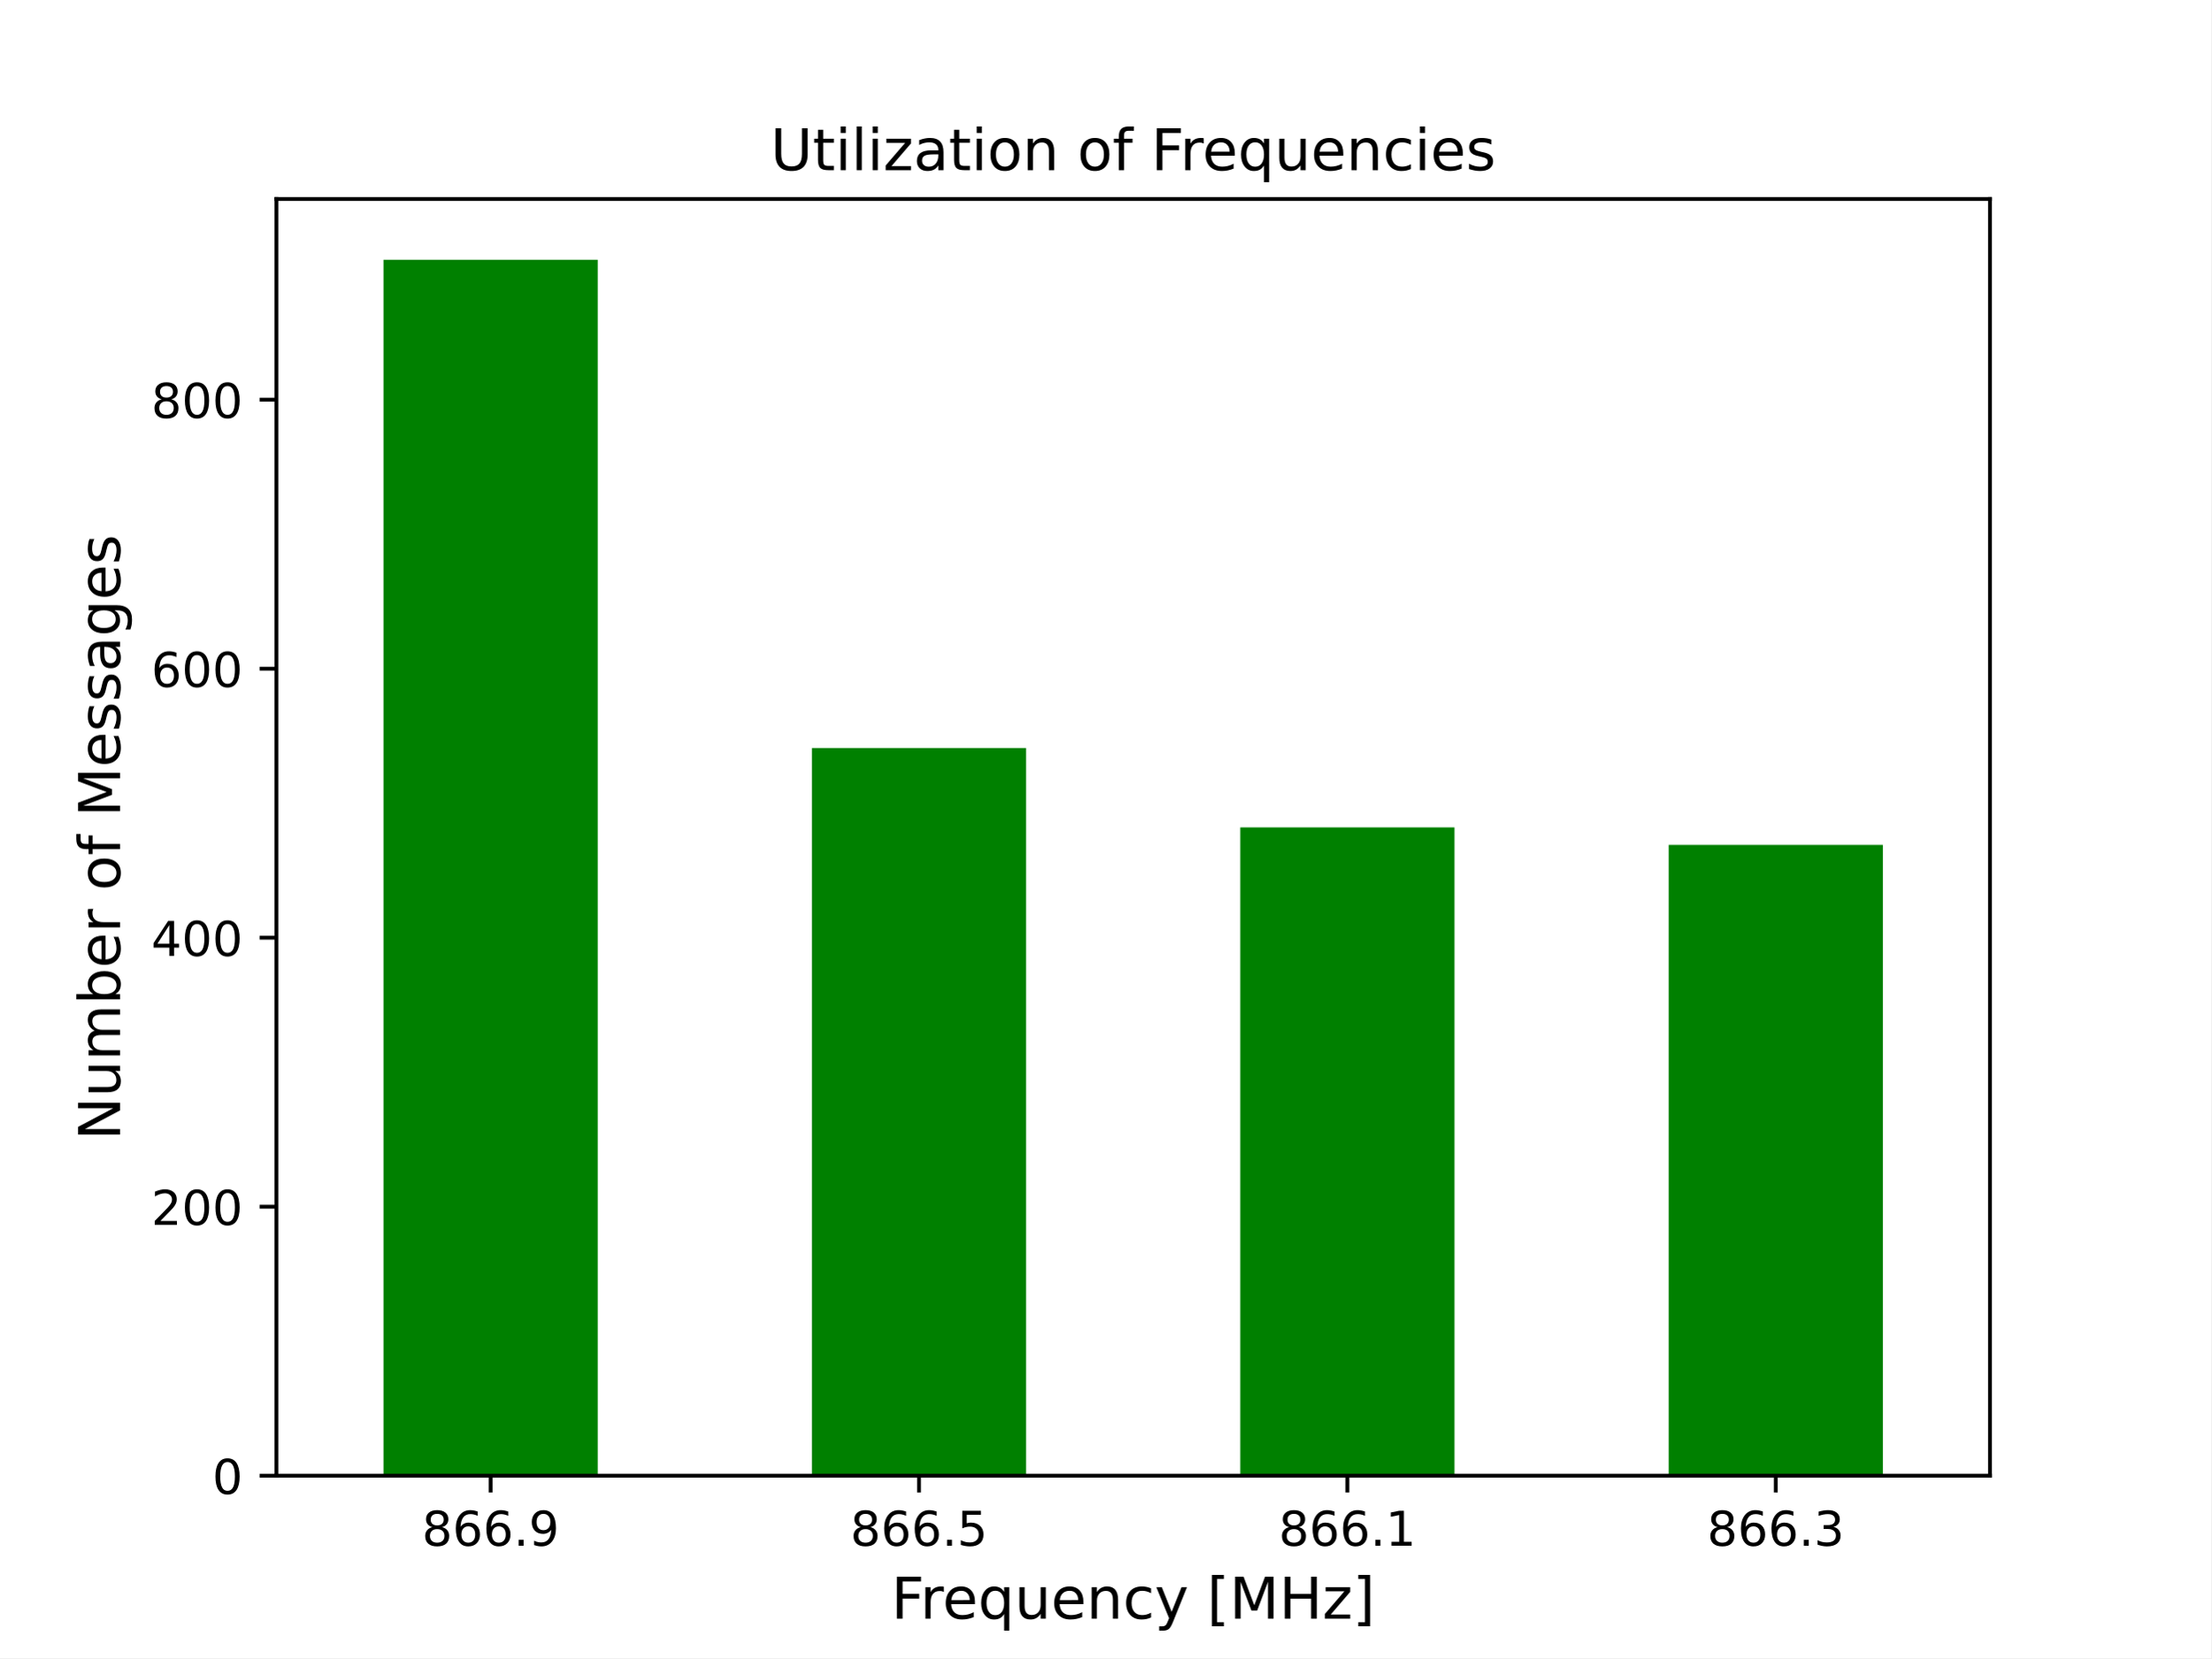
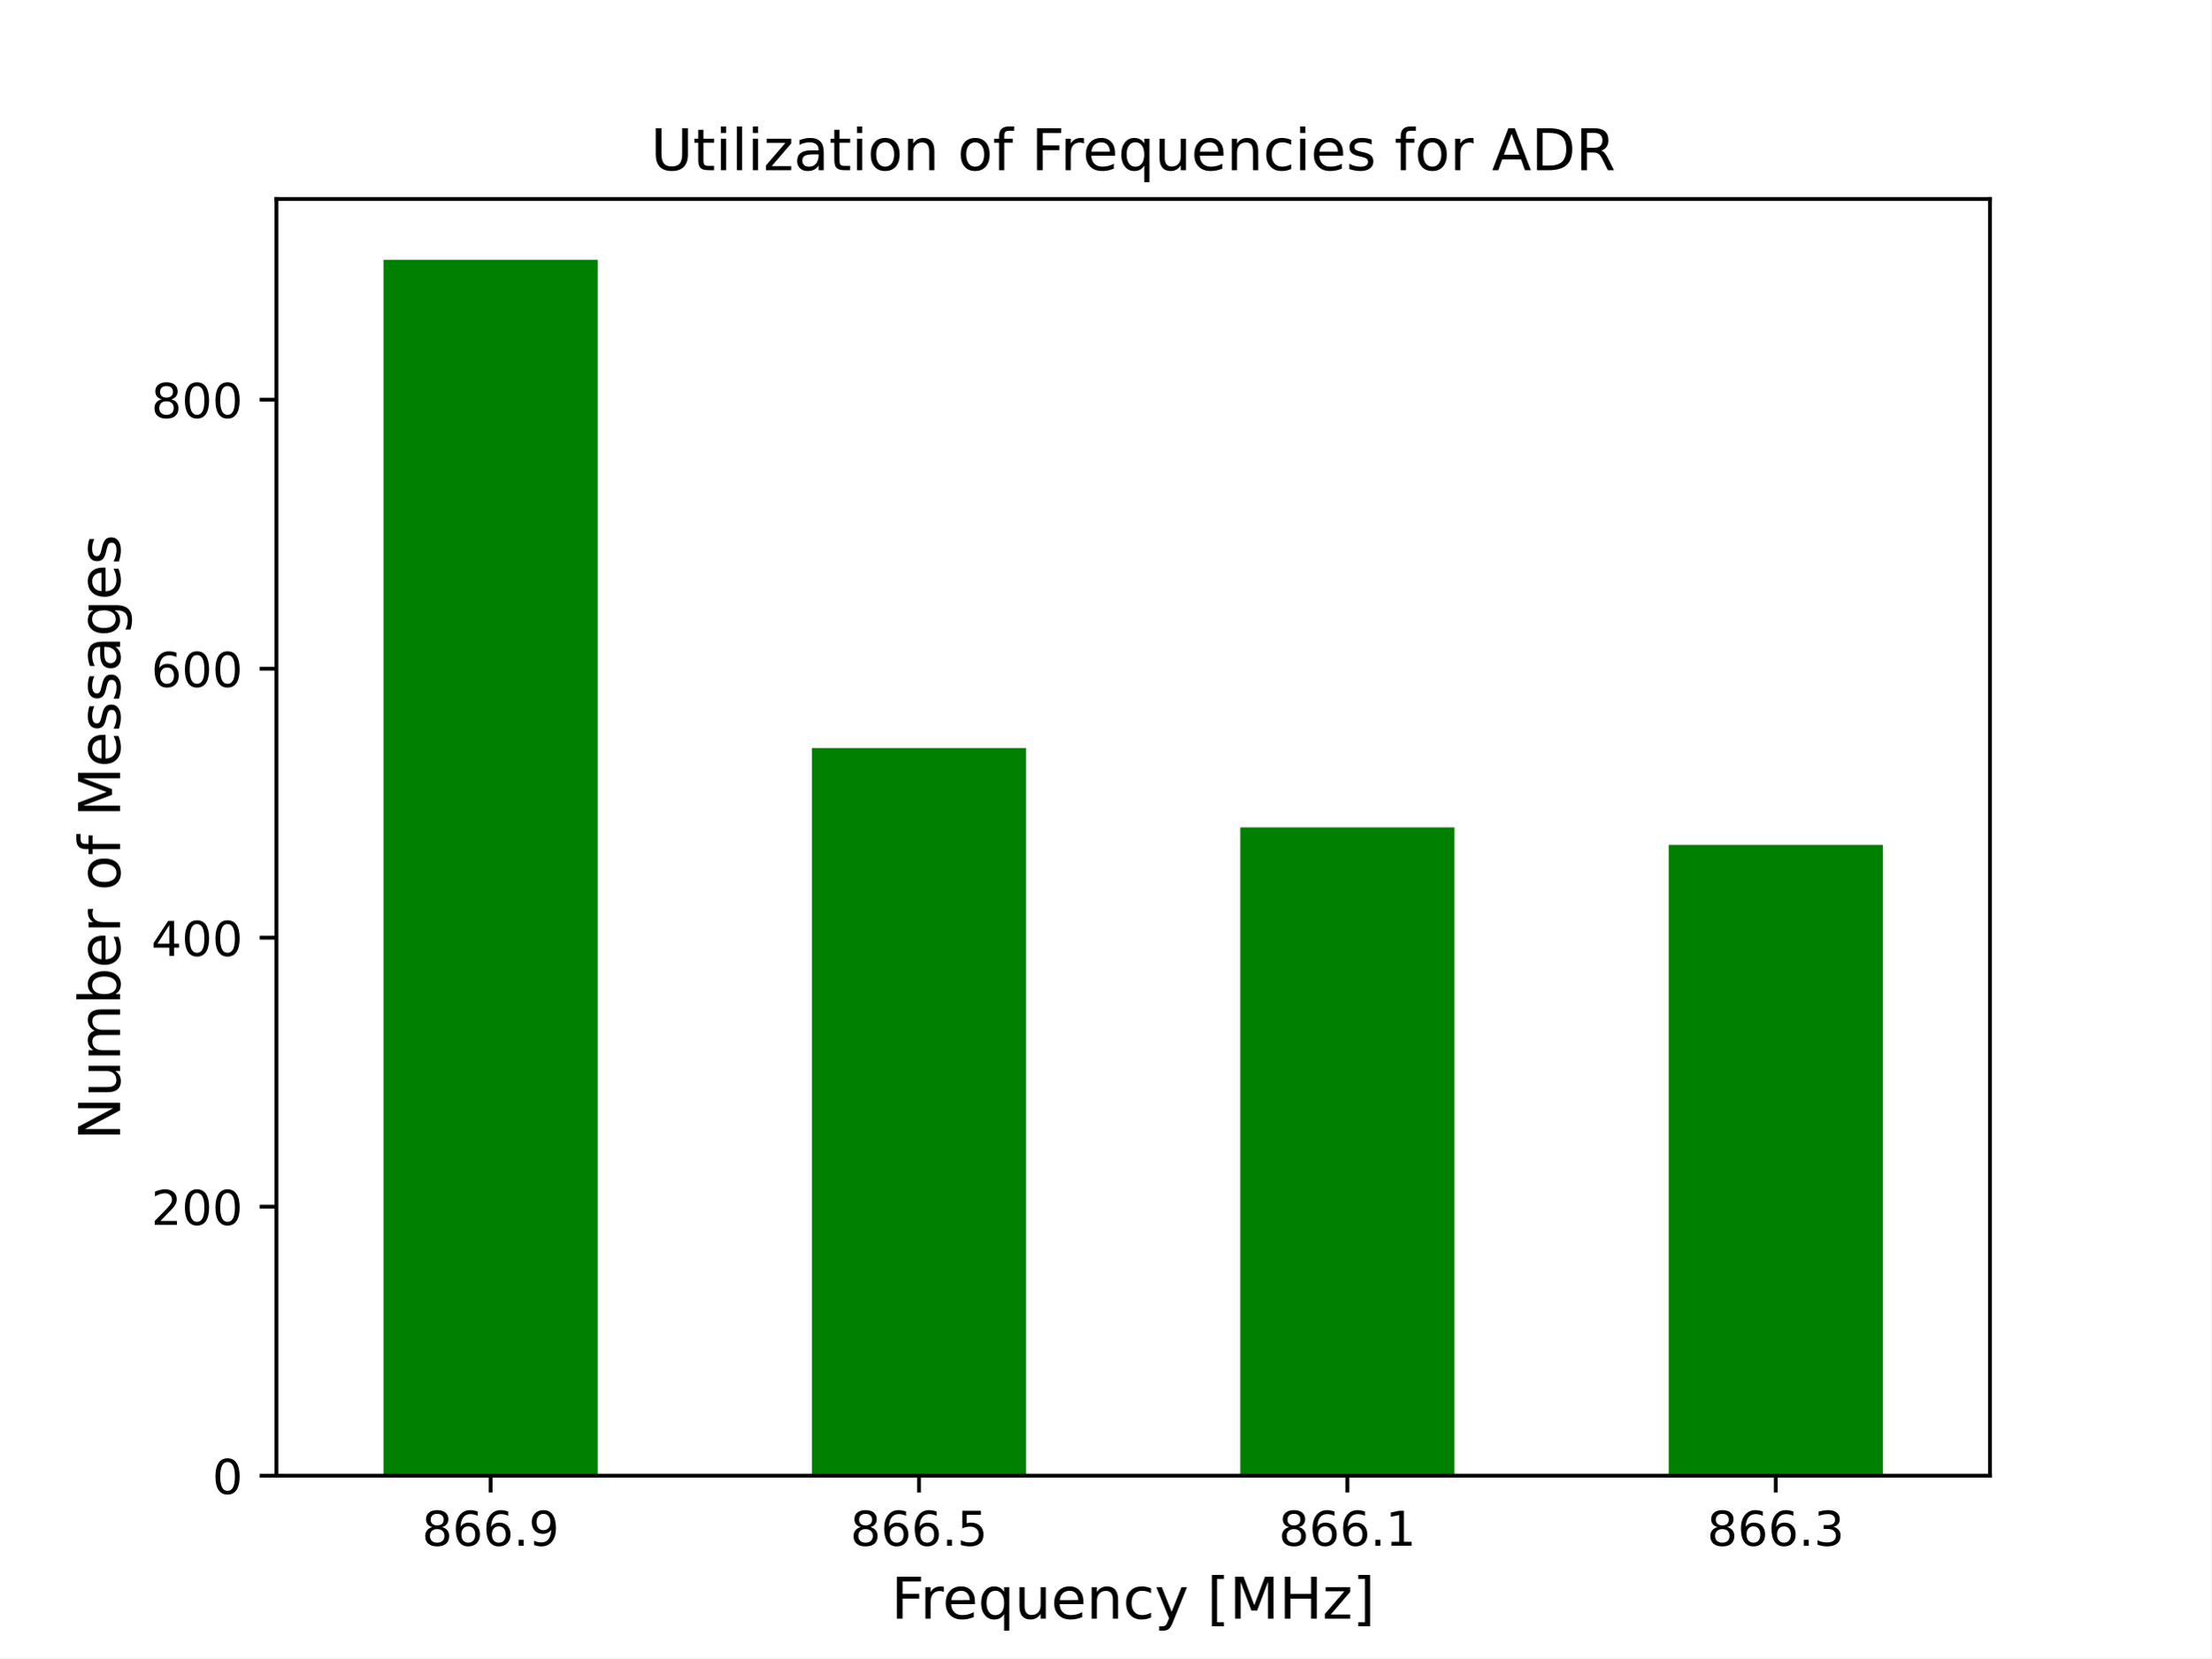
<svg xmlns="http://www.w3.org/2000/svg" xmlns:xlink="http://www.w3.org/1999/xlink" width="460.8pt" height="345.6pt" viewBox="0 0 460.8 345.6" version="1.1">
  <defs>
    <style type="text/css">*{stroke-linejoin: round; stroke-linecap: butt}</style>
  </defs>
  <g id="figure_1">
    <g id="patch_1">
      <path d="M 0 345.6  L 460.8 345.6  L 460.8 0  L 0 0  z " style="fill: #ffffff" />
    </g>
    <g id="axes_1">
      <g id="patch_2">
        <path d="M 57.6 307.584  L 414.72 307.584  L 414.72 41.472  L 57.6 41.472  z " style="fill: #ffffff" />
      </g>
      <g id="patch_3">
-         <path d="M 79.92 307.584  L 124.56 307.584  L 124.56 54.144  L 79.92 54.144  z " clip-path="url(#p9ce6ff8a1d)" style="fill: #008000" />
+         <path d="M 79.92 307.584  L 124.56 307.584  L 124.56 54.144  L 79.92 54.144  z " clip-path="url(#p09df0a42c5)" style="fill: #008000" />
      </g>
      <g id="patch_4">
-         <path d="M 169.2 307.584  L 213.84 307.584  L 213.84 155.912  L 169.2 155.912  z " clip-path="url(#p9ce6ff8a1d)" style="fill: #008000" />
+         <path d="M 169.2 307.584  L 213.84 307.584  L 213.84 155.912  L 169.2 155.912  z " clip-path="url(#p09df0a42c5)" style="fill: #008000" />
      </g>
      <g id="patch_5">
-         <path d="M 258.48 307.584  L 303.12 307.584  L 303.12 172.453  L 258.48 172.453  z " clip-path="url(#p9ce6ff8a1d)" style="fill: #008000" />
+         <path d="M 258.48 307.584  L 303.12 307.584  L 303.12 172.453  L 258.48 172.453  z " clip-path="url(#p09df0a42c5)" style="fill: #008000" />
      </g>
      <g id="patch_6">
-         <path d="M 347.76 307.584  L 392.4 307.584  L 392.4 176.098  L 347.76 176.098  z " clip-path="url(#p9ce6ff8a1d)" style="fill: #008000" />
+         <path d="M 347.76 307.584  L 392.4 307.584  L 392.4 176.098  L 347.76 176.098  z " clip-path="url(#p09df0a42c5)" style="fill: #008000" />
      </g>
      <g id="matplotlib.axis_1">
        <g id="xtick_1">
          <g id="line2d_1">
            <defs>
-               <path id="me9b3a24764" d="M 0 0  L 0 3.5  " style="stroke: #000000; stroke-width: 0.8" />
+               <path id="m481535f0d9" d="M 0 0  L 0 3.5  " style="stroke: #000000; stroke-width: 0.8" />
            </defs>
            <g>
-               <use xlink:href="#me9b3a24764" x="102.24" y="307.584" style="stroke: #000000; stroke-width: 0.8" />
+               <use xlink:href="#m481535f0d9" x="102.24" y="307.584" style="stroke: #000000; stroke-width: 0.8" />
            </g>
          </g>
          <g id="text_1">
            <g transform="translate(87.92594 322.1824) scale(0.1 -0.1)">
              <defs>
                <path id="DejaVuSans-38" d="M 2034 2216  Q 1584 2216 1326 1975  Q 1069 1734 1069 1313  Q 1069 891 1326 650  Q 1584 409 2034 409  Q 2484 409 2743 651  Q 3003 894 3003 1313  Q 3003 1734 2745 1975  Q 2488 2216 2034 2216  z M 1403 2484  Q 997 2584 770 2862  Q 544 3141 544 3541  Q 544 4100 942 4425  Q 1341 4750 2034 4750  Q 2731 4750 3128 4425  Q 3525 4100 3525 3541  Q 3525 3141 3298 2862  Q 3072 2584 2669 2484  Q 3125 2378 3379 2068  Q 3634 1759 3634 1313  Q 3634 634 3220 271  Q 2806 -91 2034 -91  Q 1263 -91 848 271  Q 434 634 434 1313  Q 434 1759 690 2068  Q 947 2378 1403 2484  z M 1172 3481  Q 1172 3119 1398 2916  Q 1625 2713 2034 2713  Q 2441 2713 2670 2916  Q 2900 3119 2900 3481  Q 2900 3844 2670 4047  Q 2441 4250 2034 4250  Q 1625 4250 1398 4047  Q 1172 3844 1172 3481  z " transform="scale(0.015625)" />
                <path id="DejaVuSans-36" d="M 2113 2584  Q 1688 2584 1439 2293  Q 1191 2003 1191 1497  Q 1191 994 1439 701  Q 1688 409 2113 409  Q 2538 409 2786 701  Q 3034 994 3034 1497  Q 3034 2003 2786 2293  Q 2538 2584 2113 2584  z M 3366 4563  L 3366 3988  Q 3128 4100 2886 4159  Q 2644 4219 2406 4219  Q 1781 4219 1451 3797  Q 1122 3375 1075 2522  Q 1259 2794 1537 2939  Q 1816 3084 2150 3084  Q 2853 3084 3261 2657  Q 3669 2231 3669 1497  Q 3669 778 3244 343  Q 2819 -91 2113 -91  Q 1303 -91 875 529  Q 447 1150 447 2328  Q 447 3434 972 4092  Q 1497 4750 2381 4750  Q 2619 4750 2861 4703  Q 3103 4656 3366 4563  z " transform="scale(0.015625)" />
                <path id="DejaVuSans-2e" d="M 684 794  L 1344 794  L 1344 0  L 684 0  L 684 794  z " transform="scale(0.015625)" />
                <path id="DejaVuSans-39" d="M 703 97  L 703 672  Q 941 559 1184 500  Q 1428 441 1663 441  Q 2288 441 2617 861  Q 2947 1281 2994 2138  Q 2813 1869 2534 1725  Q 2256 1581 1919 1581  Q 1219 1581 811 2004  Q 403 2428 403 3163  Q 403 3881 828 4315  Q 1253 4750 1959 4750  Q 2769 4750 3195 4129  Q 3622 3509 3622 2328  Q 3622 1225 3098 567  Q 2575 -91 1691 -91  Q 1453 -91 1209 -44  Q 966 3 703 97  z M 1959 2075  Q 2384 2075 2632 2365  Q 2881 2656 2881 3163  Q 2881 3666 2632 3958  Q 2384 4250 1959 4250  Q 1534 4250 1286 3958  Q 1038 3666 1038 3163  Q 1038 2656 1286 2365  Q 1534 2075 1959 2075  z " transform="scale(0.015625)" />
              </defs>
              <use xlink:href="#DejaVuSans-38" />
              <use xlink:href="#DejaVuSans-36" x="63.623" />
              <use xlink:href="#DejaVuSans-36" x="127.246" />
              <use xlink:href="#DejaVuSans-2e" x="190.869" />
              <use xlink:href="#DejaVuSans-39" x="222.656" />
            </g>
          </g>
        </g>
        <g id="xtick_2">
          <g id="line2d_2">
            <g>
-               <use xlink:href="#me9b3a24764" x="191.52" y="307.584" style="stroke: #000000; stroke-width: 0.8" />
+               <use xlink:href="#m481535f0d9" x="191.52" y="307.584" style="stroke: #000000; stroke-width: 0.8" />
            </g>
          </g>
          <g id="text_2">
            <g transform="translate(177.2059 322.1824) scale(0.1 -0.1)">
              <defs>
                <path id="DejaVuSans-35" d="M 691 4666  L 3169 4666  L 3169 4134  L 1269 4134  L 1269 2991  Q 1406 3038 1543 3061  Q 1681 3084 1819 3084  Q 2600 3084 3056 2656  Q 3513 2228 3513 1497  Q 3513 744 3044 326  Q 2575 -91 1722 -91  Q 1428 -91 1123 -41  Q 819 9 494 109  L 494 744  Q 775 591 1075 516  Q 1375 441 1709 441  Q 2250 441 2565 725  Q 2881 1009 2881 1497  Q 2881 1984 2565 2268  Q 2250 2553 1709 2553  Q 1456 2553 1204 2497  Q 953 2441 691 2322  L 691 4666  z " transform="scale(0.015625)" />
              </defs>
              <use xlink:href="#DejaVuSans-38" />
              <use xlink:href="#DejaVuSans-36" x="63.623" />
              <use xlink:href="#DejaVuSans-36" x="127.246" />
              <use xlink:href="#DejaVuSans-2e" x="190.869" />
              <use xlink:href="#DejaVuSans-35" x="222.656" />
            </g>
          </g>
        </g>
        <g id="xtick_3">
          <g id="line2d_3">
            <g>
-               <use xlink:href="#me9b3a24764" x="280.8" y="307.584" style="stroke: #000000; stroke-width: 0.8" />
+               <use xlink:href="#m481535f0d9" x="280.8" y="307.584" style="stroke: #000000; stroke-width: 0.8" />
            </g>
          </g>
          <g id="text_3">
            <g transform="translate(266.4859 322.1824) scale(0.1 -0.1)">
              <defs>
                <path id="DejaVuSans-31" d="M 794 531  L 1825 531  L 1825 4091  L 703 3866  L 703 4441  L 1819 4666  L 2450 4666  L 2450 531  L 3481 531  L 3481 0  L 794 0  L 794 531  z " transform="scale(0.015625)" />
              </defs>
              <use xlink:href="#DejaVuSans-38" />
              <use xlink:href="#DejaVuSans-36" x="63.623" />
              <use xlink:href="#DejaVuSans-36" x="127.246" />
              <use xlink:href="#DejaVuSans-2e" x="190.869" />
              <use xlink:href="#DejaVuSans-31" x="222.656" />
            </g>
          </g>
        </g>
        <g id="xtick_4">
          <g id="line2d_4">
            <g>
-               <use xlink:href="#me9b3a24764" x="370.08" y="307.584" style="stroke: #000000; stroke-width: 0.8" />
+               <use xlink:href="#m481535f0d9" x="370.08" y="307.584" style="stroke: #000000; stroke-width: 0.8" />
            </g>
          </g>
          <g id="text_4">
            <g transform="translate(355.7659 322.1824) scale(0.1 -0.1)">
              <defs>
                <path id="DejaVuSans-33" d="M 2597 2516  Q 3050 2419 3304 2112  Q 3559 1806 3559 1356  Q 3559 666 3084 287  Q 2609 -91 1734 -91  Q 1441 -91 1130 -33  Q 819 25 488 141  L 488 750  Q 750 597 1062 519  Q 1375 441 1716 441  Q 2309 441 2620 675  Q 2931 909 2931 1356  Q 2931 1769 2642 2001  Q 2353 2234 1838 2234  L 1294 2234  L 1294 2753  L 1863 2753  Q 2328 2753 2575 2939  Q 2822 3125 2822 3475  Q 2822 3834 2567 4026  Q 2313 4219 1838 4219  Q 1578 4219 1281 4162  Q 984 4106 628 3988  L 628 4550  Q 988 4650 1302 4700  Q 1616 4750 1894 4750  Q 2613 4750 3031 4423  Q 3450 4097 3450 3541  Q 3450 3153 3228 2886  Q 3006 2619 2597 2516  z " transform="scale(0.015625)" />
              </defs>
              <use xlink:href="#DejaVuSans-38" />
              <use xlink:href="#DejaVuSans-36" x="63.623" />
              <use xlink:href="#DejaVuSans-36" x="127.246" />
              <use xlink:href="#DejaVuSans-2e" x="190.869" />
              <use xlink:href="#DejaVuSans-33" x="222.656" />
            </g>
          </g>
        </g>
        <g id="text_5">
          <g transform="translate(185.7375 337.3802) scale(0.12 -0.12)">
            <defs>
              <path id="DejaVuSans-46" d="M 628 4666  L 3309 4666  L 3309 4134  L 1259 4134  L 1259 2759  L 3109 2759  L 3109 2228  L 1259 2228  L 1259 0  L 628 0  L 628 4666  z " transform="scale(0.015625)" />
              <path id="DejaVuSans-72" d="M 2631 2963  Q 2534 3019 2420 3045  Q 2306 3072 2169 3072  Q 1681 3072 1420 2755  Q 1159 2438 1159 1844  L 1159 0  L 581 0  L 581 3500  L 1159 3500  L 1159 2956  Q 1341 3275 1631 3429  Q 1922 3584 2338 3584  Q 2397 3584 2469 3576  Q 2541 3569 2628 3553  L 2631 2963  z " transform="scale(0.015625)" />
              <path id="DejaVuSans-65" d="M 3597 1894  L 3597 1613  L 953 1613  Q 991 1019 1311 708  Q 1631 397 2203 397  Q 2534 397 2845 478  Q 3156 559 3463 722  L 3463 178  Q 3153 47 2828 -22  Q 2503 -91 2169 -91  Q 1331 -91 842 396  Q 353 884 353 1716  Q 353 2575 817 3079  Q 1281 3584 2069 3584  Q 2775 3584 3186 3129  Q 3597 2675 3597 1894  z M 3022 2063  Q 3016 2534 2758 2815  Q 2500 3097 2075 3097  Q 1594 3097 1305 2825  Q 1016 2553 972 2059  L 3022 2063  z " transform="scale(0.015625)" />
              <path id="DejaVuSans-71" d="M 947 1747  Q 947 1113 1208 752  Q 1469 391 1925 391  Q 2381 391 2643 752  Q 2906 1113 2906 1747  Q 2906 2381 2643 2742  Q 2381 3103 1925 3103  Q 1469 3103 1208 2742  Q 947 2381 947 1747  z M 2906 525  Q 2725 213 2448 61  Q 2172 -91 1784 -91  Q 1150 -91 751 415  Q 353 922 353 1747  Q 353 2572 751 3078  Q 1150 3584 1784 3584  Q 2172 3584 2448 3432  Q 2725 3281 2906 2969  L 2906 3500  L 3481 3500  L 3481 -1331  L 2906 -1331  L 2906 525  z " transform="scale(0.015625)" />
              <path id="DejaVuSans-75" d="M 544 1381  L 544 3500  L 1119 3500  L 1119 1403  Q 1119 906 1312 657  Q 1506 409 1894 409  Q 2359 409 2629 706  Q 2900 1003 2900 1516  L 2900 3500  L 3475 3500  L 3475 0  L 2900 0  L 2900 538  Q 2691 219 2414 64  Q 2138 -91 1772 -91  Q 1169 -91 856 284  Q 544 659 544 1381  z M 1991 3584  L 1991 3584  z " transform="scale(0.015625)" />
              <path id="DejaVuSans-6e" d="M 3513 2113  L 3513 0  L 2938 0  L 2938 2094  Q 2938 2591 2744 2837  Q 2550 3084 2163 3084  Q 1697 3084 1428 2787  Q 1159 2491 1159 1978  L 1159 0  L 581 0  L 581 3500  L 1159 3500  L 1159 2956  Q 1366 3272 1645 3428  Q 1925 3584 2291 3584  Q 2894 3584 3203 3211  Q 3513 2838 3513 2113  z " transform="scale(0.015625)" />
              <path id="DejaVuSans-63" d="M 3122 3366  L 3122 2828  Q 2878 2963 2633 3030  Q 2388 3097 2138 3097  Q 1578 3097 1268 2742  Q 959 2388 959 1747  Q 959 1106 1268 751  Q 1578 397 2138 397  Q 2388 397 2633 464  Q 2878 531 3122 666  L 3122 134  Q 2881 22 2623 -34  Q 2366 -91 2075 -91  Q 1284 -91 818 406  Q 353 903 353 1747  Q 353 2603 823 3093  Q 1294 3584 2113 3584  Q 2378 3584 2631 3529  Q 2884 3475 3122 3366  z " transform="scale(0.015625)" />
              <path id="DejaVuSans-79" d="M 2059 -325  Q 1816 -950 1584 -1140  Q 1353 -1331 966 -1331  L 506 -1331  L 506 -850  L 844 -850  Q 1081 -850 1212 -737  Q 1344 -625 1503 -206  L 1606 56  L 191 3500  L 800 3500  L 1894 763  L 2988 3500  L 3597 3500  L 2059 -325  z " transform="scale(0.015625)" />
              <path id="DejaVuSans-20" transform="scale(0.015625)" />
              <path id="DejaVuSans-5b" d="M 550 4863  L 1875 4863  L 1875 4416  L 1125 4416  L 1125 -397  L 1875 -397  L 1875 -844  L 550 -844  L 550 4863  z " transform="scale(0.015625)" />
              <path id="DejaVuSans-4d" d="M 628 4666  L 1569 4666  L 2759 1491  L 3956 4666  L 4897 4666  L 4897 0  L 4281 0  L 4281 4097  L 3078 897  L 2444 897  L 1241 4097  L 1241 0  L 628 0  L 628 4666  z " transform="scale(0.015625)" />
              <path id="DejaVuSans-48" d="M 628 4666  L 1259 4666  L 1259 2753  L 3553 2753  L 3553 4666  L 4184 4666  L 4184 0  L 3553 0  L 3553 2222  L 1259 2222  L 1259 0  L 628 0  L 628 4666  z " transform="scale(0.015625)" />
              <path id="DejaVuSans-7a" d="M 353 3500  L 3084 3500  L 3084 2975  L 922 459  L 3084 459  L 3084 0  L 275 0  L 275 525  L 2438 3041  L 353 3041  L 353 3500  z " transform="scale(0.015625)" />
              <path id="DejaVuSans-5d" d="M 1947 4863  L 1947 -844  L 622 -844  L 622 -397  L 1369 -397  L 1369 4416  L 622 4416  L 622 4863  L 1947 4863  z " transform="scale(0.015625)" />
            </defs>
            <use xlink:href="#DejaVuSans-46" />
            <use xlink:href="#DejaVuSans-72" x="50.27" />
            <use xlink:href="#DejaVuSans-65" x="89.133" />
            <use xlink:href="#DejaVuSans-71" x="150.656" />
            <use xlink:href="#DejaVuSans-75" x="214.133" />
            <use xlink:href="#DejaVuSans-65" x="277.512" />
            <use xlink:href="#DejaVuSans-6e" x="339.035" />
            <use xlink:href="#DejaVuSans-63" x="402.414" />
            <use xlink:href="#DejaVuSans-79" x="457.395" />
            <use xlink:href="#DejaVuSans-20" x="516.574" />
            <use xlink:href="#DejaVuSans-5b" x="548.361" />
            <use xlink:href="#DejaVuSans-4d" x="587.375" />
            <use xlink:href="#DejaVuSans-48" x="673.654" />
            <use xlink:href="#DejaVuSans-7a" x="748.85" />
            <use xlink:href="#DejaVuSans-5d" x="801.34" />
          </g>
        </g>
      </g>
      <g id="matplotlib.axis_2">
        <g id="ytick_1">
          <g id="line2d_5">
            <defs>
-               <path id="m99f3f39deb" d="M 0 0  L -3.5 0  " style="stroke: #000000; stroke-width: 0.8" />
+               <path id="me329e8c605" d="M 0 0  L -3.5 0  " style="stroke: #000000; stroke-width: 0.8" />
            </defs>
            <g>
-               <use xlink:href="#m99f3f39deb" x="57.6" y="307.584" style="stroke: #000000; stroke-width: 0.8" />
+               <use xlink:href="#me329e8c605" x="57.6" y="307.584" style="stroke: #000000; stroke-width: 0.8" />
            </g>
          </g>
          <g id="text_6">
            <g transform="translate(44.2375 311.3832) scale(0.1 -0.1)">
              <defs>
                <path id="DejaVuSans-30" d="M 2034 4250  Q 1547 4250 1301 3770  Q 1056 3291 1056 2328  Q 1056 1369 1301 889  Q 1547 409 2034 409  Q 2525 409 2770 889  Q 3016 1369 3016 2328  Q 3016 3291 2770 3770  Q 2525 4250 2034 4250  z M 2034 4750  Q 2819 4750 3233 4129  Q 3647 3509 3647 2328  Q 3647 1150 3233 529  Q 2819 -91 2034 -91  Q 1250 -91 836 529  Q 422 1150 422 2328  Q 422 3509 836 4129  Q 1250 4750 2034 4750  z " transform="scale(0.015625)" />
              </defs>
              <use xlink:href="#DejaVuSans-30" />
            </g>
          </g>
        </g>
        <g id="ytick_2">
          <g id="line2d_6">
            <g>
-               <use xlink:href="#m99f3f39deb" x="57.6" y="251.513" style="stroke: #000000; stroke-width: 0.8" />
+               <use xlink:href="#me329e8c605" x="57.6" y="251.513" style="stroke: #000000; stroke-width: 0.8" />
            </g>
          </g>
          <g id="text_7">
            <g transform="translate(31.5125 255.3124) scale(0.1 -0.1)">
              <defs>
                <path id="DejaVuSans-32" d="M 1228 531  L 3431 531  L 3431 0  L 469 0  L 469 531  Q 828 903 1448 1529  Q 2069 2156 2228 2338  Q 2531 2678 2651 2914  Q 2772 3150 2772 3378  Q 2772 3750 2511 3984  Q 2250 4219 1831 4219  Q 1534 4219 1204 4116  Q 875 4013 500 3803  L 500 4441  Q 881 4594 1212 4672  Q 1544 4750 1819 4750  Q 2544 4750 2975 4387  Q 3406 4025 3406 3419  Q 3406 3131 3298 2873  Q 3191 2616 2906 2266  Q 2828 2175 2409 1742  Q 1991 1309 1228 531  z " transform="scale(0.015625)" />
              </defs>
              <use xlink:href="#DejaVuSans-32" />
              <use xlink:href="#DejaVuSans-30" x="63.623" />
              <use xlink:href="#DejaVuSans-30" x="127.246" />
            </g>
          </g>
        </g>
        <g id="ytick_3">
          <g id="line2d_7">
            <g>
-               <use xlink:href="#m99f3f39deb" x="57.6" y="195.442" style="stroke: #000000; stroke-width: 0.8" />
+               <use xlink:href="#me329e8c605" x="57.6" y="195.442" style="stroke: #000000; stroke-width: 0.8" />
            </g>
          </g>
          <g id="text_8">
            <g transform="translate(31.5125 199.2416) scale(0.1 -0.1)">
              <defs>
                <path id="DejaVuSans-34" d="M 2419 4116  L 825 1625  L 2419 1625  L 2419 4116  z M 2253 4666  L 3047 4666  L 3047 1625  L 3713 1625  L 3713 1100  L 3047 1100  L 3047 0  L 2419 0  L 2419 1100  L 313 1100  L 313 1709  L 2253 4666  z " transform="scale(0.015625)" />
              </defs>
              <use xlink:href="#DejaVuSans-34" />
              <use xlink:href="#DejaVuSans-30" x="63.623" />
              <use xlink:href="#DejaVuSans-30" x="127.246" />
            </g>
          </g>
        </g>
        <g id="ytick_4">
          <g id="line2d_8">
            <g>
-               <use xlink:href="#m99f3f39deb" x="57.6" y="139.372" style="stroke: #000000; stroke-width: 0.8" />
+               <use xlink:href="#me329e8c605" x="57.6" y="139.372" style="stroke: #000000; stroke-width: 0.8" />
            </g>
          </g>
          <g id="text_9">
            <g transform="translate(31.5125 143.1708) scale(0.1 -0.1)">
              <use xlink:href="#DejaVuSans-36" />
              <use xlink:href="#DejaVuSans-30" x="63.623" />
              <use xlink:href="#DejaVuSans-30" x="127.246" />
            </g>
          </g>
        </g>
        <g id="ytick_5">
          <g id="line2d_9">
            <g>
-               <use xlink:href="#m99f3f39deb" x="57.6" y="83.301" style="stroke: #000000; stroke-width: 0.8" />
+               <use xlink:href="#me329e8c605" x="57.6" y="83.301" style="stroke: #000000; stroke-width: 0.8" />
            </g>
          </g>
          <g id="text_10">
            <g transform="translate(31.5125 87.10003) scale(0.1 -0.1)">
              <use xlink:href="#DejaVuSans-38" />
              <use xlink:href="#DejaVuSans-30" x="63.623" />
              <use xlink:href="#DejaVuSans-30" x="127.246" />
            </g>
          </g>
        </g>
        <g id="text_11">
          <g transform="translate(25.01687 237.6517) rotate(-90) scale(0.12 -0.12)">
            <defs>
              <path id="DejaVuSans-4e" d="M 628 4666  L 1478 4666  L 3547 763  L 3547 4666  L 4159 4666  L 4159 0  L 3309 0  L 1241 3903  L 1241 0  L 628 0  L 628 4666  z " transform="scale(0.015625)" />
              <path id="DejaVuSans-6d" d="M 3328 2828  Q 3544 3216 3844 3400  Q 4144 3584 4550 3584  Q 5097 3584 5394 3201  Q 5691 2819 5691 2113  L 5691 0  L 5113 0  L 5113 2094  Q 5113 2597 4934 2840  Q 4756 3084 4391 3084  Q 3944 3084 3684 2787  Q 3425 2491 3425 1978  L 3425 0  L 2847 0  L 2847 2094  Q 2847 2600 2669 2842  Q 2491 3084 2119 3084  Q 1678 3084 1418 2786  Q 1159 2488 1159 1978  L 1159 0  L 581 0  L 581 3500  L 1159 3500  L 1159 2956  Q 1356 3278 1631 3431  Q 1906 3584 2284 3584  Q 2666 3584 2933 3390  Q 3200 3197 3328 2828  z " transform="scale(0.015625)" />
              <path id="DejaVuSans-62" d="M 3116 1747  Q 3116 2381 2855 2742  Q 2594 3103 2138 3103  Q 1681 3103 1420 2742  Q 1159 2381 1159 1747  Q 1159 1113 1420 752  Q 1681 391 2138 391  Q 2594 391 2855 752  Q 3116 1113 3116 1747  z M 1159 2969  Q 1341 3281 1617 3432  Q 1894 3584 2278 3584  Q 2916 3584 3314 3078  Q 3713 2572 3713 1747  Q 3713 922 3314 415  Q 2916 -91 2278 -91  Q 1894 -91 1617 61  Q 1341 213 1159 525  L 1159 0  L 581 0  L 581 4863  L 1159 4863  L 1159 2969  z " transform="scale(0.015625)" />
              <path id="DejaVuSans-6f" d="M 1959 3097  Q 1497 3097 1228 2736  Q 959 2375 959 1747  Q 959 1119 1226 758  Q 1494 397 1959 397  Q 2419 397 2687 759  Q 2956 1122 2956 1747  Q 2956 2369 2687 2733  Q 2419 3097 1959 3097  z M 1959 3584  Q 2709 3584 3137 3096  Q 3566 2609 3566 1747  Q 3566 888 3137 398  Q 2709 -91 1959 -91  Q 1206 -91 779 398  Q 353 888 353 1747  Q 353 2609 779 3096  Q 1206 3584 1959 3584  z " transform="scale(0.015625)" />
              <path id="DejaVuSans-66" d="M 2375 4863  L 2375 4384  L 1825 4384  Q 1516 4384 1395 4259  Q 1275 4134 1275 3809  L 1275 3500  L 2222 3500  L 2222 3053  L 1275 3053  L 1275 0  L 697 0  L 697 3053  L 147 3053  L 147 3500  L 697 3500  L 697 3744  Q 697 4328 969 4595  Q 1241 4863 1831 4863  L 2375 4863  z " transform="scale(0.015625)" />
              <path id="DejaVuSans-73" d="M 2834 3397  L 2834 2853  Q 2591 2978 2328 3040  Q 2066 3103 1784 3103  Q 1356 3103 1142 2972  Q 928 2841 928 2578  Q 928 2378 1081 2264  Q 1234 2150 1697 2047  L 1894 2003  Q 2506 1872 2764 1633  Q 3022 1394 3022 966  Q 3022 478 2636 193  Q 2250 -91 1575 -91  Q 1294 -91 989 -36  Q 684 19 347 128  L 347 722  Q 666 556 975 473  Q 1284 391 1588 391  Q 1994 391 2212 530  Q 2431 669 2431 922  Q 2431 1156 2273 1281  Q 2116 1406 1581 1522  L 1381 1569  Q 847 1681 609 1914  Q 372 2147 372 2553  Q 372 3047 722 3315  Q 1072 3584 1716 3584  Q 2034 3584 2315 3537  Q 2597 3491 2834 3397  z " transform="scale(0.015625)" />
              <path id="DejaVuSans-61" d="M 2194 1759  Q 1497 1759 1228 1600  Q 959 1441 959 1056  Q 959 750 1161 570  Q 1363 391 1709 391  Q 2188 391 2477 730  Q 2766 1069 2766 1631  L 2766 1759  L 2194 1759  z M 3341 1997  L 3341 0  L 2766 0  L 2766 531  Q 2569 213 2275 61  Q 1981 -91 1556 -91  Q 1019 -91 701 211  Q 384 513 384 1019  Q 384 1609 779 1909  Q 1175 2209 1959 2209  L 2766 2209  L 2766 2266  Q 2766 2663 2505 2880  Q 2244 3097 1772 3097  Q 1472 3097 1187 3025  Q 903 2953 641 2809  L 641 3341  Q 956 3463 1253 3523  Q 1550 3584 1831 3584  Q 2591 3584 2966 3190  Q 3341 2797 3341 1997  z " transform="scale(0.015625)" />
              <path id="DejaVuSans-67" d="M 2906 1791  Q 2906 2416 2648 2759  Q 2391 3103 1925 3103  Q 1463 3103 1205 2759  Q 947 2416 947 1791  Q 947 1169 1205 825  Q 1463 481 1925 481  Q 2391 481 2648 825  Q 2906 1169 2906 1791  z M 3481 434  Q 3481 -459 3084 -895  Q 2688 -1331 1869 -1331  Q 1566 -1331 1297 -1286  Q 1028 -1241 775 -1147  L 775 -588  Q 1028 -725 1275 -790  Q 1522 -856 1778 -856  Q 2344 -856 2625 -561  Q 2906 -266 2906 331  L 2906 616  Q 2728 306 2450 153  Q 2172 0 1784 0  Q 1141 0 747 490  Q 353 981 353 1791  Q 353 2603 747 3093  Q 1141 3584 1784 3584  Q 2172 3584 2450 3431  Q 2728 3278 2906 2969  L 2906 3500  L 3481 3500  L 3481 434  z " transform="scale(0.015625)" />
            </defs>
            <use xlink:href="#DejaVuSans-4e" />
            <use xlink:href="#DejaVuSans-75" x="74.805" />
            <use xlink:href="#DejaVuSans-6d" x="138.184" />
            <use xlink:href="#DejaVuSans-62" x="235.596" />
            <use xlink:href="#DejaVuSans-65" x="299.072" />
            <use xlink:href="#DejaVuSans-72" x="360.596" />
            <use xlink:href="#DejaVuSans-20" x="401.709" />
            <use xlink:href="#DejaVuSans-6f" x="433.496" />
            <use xlink:href="#DejaVuSans-66" x="494.678" />
            <use xlink:href="#DejaVuSans-20" x="529.883" />
            <use xlink:href="#DejaVuSans-4d" x="561.67" />
            <use xlink:href="#DejaVuSans-65" x="647.949" />
            <use xlink:href="#DejaVuSans-73" x="709.473" />
            <use xlink:href="#DejaVuSans-73" x="761.572" />
            <use xlink:href="#DejaVuSans-61" x="813.672" />
            <use xlink:href="#DejaVuSans-67" x="874.951" />
            <use xlink:href="#DejaVuSans-65" x="938.428" />
            <use xlink:href="#DejaVuSans-73" x="999.951" />
          </g>
        </g>
      </g>
      <g id="patch_7">
        <path d="M 57.6 307.584  L 57.6 41.472  " style="fill: none; stroke: #000000; stroke-width: 0.8; stroke-linejoin: miter; stroke-linecap: square" />
      </g>
      <g id="patch_8">
        <path d="M 414.72 307.584  L 414.72 41.472  " style="fill: none; stroke: #000000; stroke-width: 0.8; stroke-linejoin: miter; stroke-linecap: square" />
      </g>
      <g id="patch_9">
        <path d="M 57.6 307.584  L 414.72 307.584  " style="fill: none; stroke: #000000; stroke-width: 0.8; stroke-linejoin: miter; stroke-linecap: square" />
      </g>
      <g id="patch_10">
        <path d="M 57.6 41.472  L 414.72 41.472  " style="fill: none; stroke: #000000; stroke-width: 0.8; stroke-linejoin: miter; stroke-linecap: square" />
      </g>
      <g id="text_12">
-         <g transform="translate(160.5712 35.472) scale(0.12 -0.12)">
+         <g transform="translate(135.6141 35.472) scale(0.12 -0.12)">
          <defs>
            <path id="DejaVuSans-55" d="M 556 4666  L 1191 4666  L 1191 1831  Q 1191 1081 1462 751  Q 1734 422 2344 422  Q 2950 422 3222 751  Q 3494 1081 3494 1831  L 3494 4666  L 4128 4666  L 4128 1753  Q 4128 841 3676 375  Q 3225 -91 2344 -91  Q 1459 -91 1007 375  Q 556 841 556 1753  L 556 4666  z " transform="scale(0.015625)" />
            <path id="DejaVuSans-74" d="M 1172 4494  L 1172 3500  L 2356 3500  L 2356 3053  L 1172 3053  L 1172 1153  Q 1172 725 1289 603  Q 1406 481 1766 481  L 2356 481  L 2356 0  L 1766 0  Q 1100 0 847 248  Q 594 497 594 1153  L 594 3053  L 172 3053  L 172 3500  L 594 3500  L 594 4494  L 1172 4494  z " transform="scale(0.015625)" />
            <path id="DejaVuSans-69" d="M 603 3500  L 1178 3500  L 1178 0  L 603 0  L 603 3500  z M 603 4863  L 1178 4863  L 1178 4134  L 603 4134  L 603 4863  z " transform="scale(0.015625)" />
            <path id="DejaVuSans-6c" d="M 603 4863  L 1178 4863  L 1178 0  L 603 0  L 603 4863  z " transform="scale(0.015625)" />
+             <path id="DejaVuSans-41" d="M 2188 4044  L 1331 1722  L 3047 1722  L 2188 4044  z M 1831 4666  L 2547 4666  L 4325 0  L 3669 0  L 3244 1197  L 1141 1197  L 716 0  L 50 0  L 1831 4666  z " transform="scale(0.015625)" />
+             <path id="DejaVuSans-44" d="M 1259 4147  L 1259 519  L 2022 519  Q 2988 519 3436 956  Q 3884 1394 3884 2338  Q 3884 3275 3436 3711  Q 2988 4147 2022 4147  L 1259 4147  z M 628 4666  L 1925 4666  Q 3281 4666 3915 4102  Q 4550 3538 4550 2338  Q 4550 1131 3912 565  Q 3275 0 1925 0  L 628 0  L 628 4666  z " transform="scale(0.015625)" />
+             <path id="DejaVuSans-52" d="M 2841 2188  Q 3044 2119 3236 1894  Q 3428 1669 3622 1275  L 4263 0  L 3584 0  L 2988 1197  Q 2756 1666 2539 1819  Q 2322 1972 1947 1972  L 1259 1972  L 1259 0  L 628 0  L 628 4666  L 2053 4666  Q 2853 4666 3247 4331  Q 3641 3997 3641 3322  Q 3641 2881 3436 2590  Q 3231 2300 2841 2188  z M 1259 4147  L 1259 2491  L 2053 2491  Q 2509 2491 2742 2702  Q 2975 2913 2975 3322  Q 2975 3731 2742 3939  Q 2509 4147 2053 4147  L 1259 4147  z " transform="scale(0.015625)" />
          </defs>
          <use xlink:href="#DejaVuSans-55" />
          <use xlink:href="#DejaVuSans-74" x="73.193" />
          <use xlink:href="#DejaVuSans-69" x="112.402" />
          <use xlink:href="#DejaVuSans-6c" x="140.186" />
          <use xlink:href="#DejaVuSans-69" x="167.969" />
          <use xlink:href="#DejaVuSans-7a" x="195.752" />
          <use xlink:href="#DejaVuSans-61" x="248.242" />
          <use xlink:href="#DejaVuSans-74" x="309.521" />
          <use xlink:href="#DejaVuSans-69" x="348.73" />
          <use xlink:href="#DejaVuSans-6f" x="376.514" />
          <use xlink:href="#DejaVuSans-6e" x="437.695" />
          <use xlink:href="#DejaVuSans-20" x="501.074" />
          <use xlink:href="#DejaVuSans-6f" x="532.861" />
          <use xlink:href="#DejaVuSans-66" x="594.043" />
          <use xlink:href="#DejaVuSans-20" x="629.248" />
          <use xlink:href="#DejaVuSans-46" x="661.035" />
          <use xlink:href="#DejaVuSans-72" x="711.305" />
          <use xlink:href="#DejaVuSans-65" x="750.168" />
          <use xlink:href="#DejaVuSans-71" x="811.691" />
          <use xlink:href="#DejaVuSans-75" x="875.168" />
          <use xlink:href="#DejaVuSans-65" x="938.547" />
          <use xlink:href="#DejaVuSans-6e" x="1000.07" />
          <use xlink:href="#DejaVuSans-63" x="1063.449" />
          <use xlink:href="#DejaVuSans-69" x="1118.43" />
          <use xlink:href="#DejaVuSans-65" x="1146.213" />
          <use xlink:href="#DejaVuSans-73" x="1207.736" />
+           <use xlink:href="#DejaVuSans-20" x="1259.836" />
+           <use xlink:href="#DejaVuSans-66" x="1291.623" />
+           <use xlink:href="#DejaVuSans-6f" x="1326.828" />
+           <use xlink:href="#DejaVuSans-72" x="1388.01" />
+           <use xlink:href="#DejaVuSans-20" x="1429.123" />
+           <use xlink:href="#DejaVuSans-41" x="1460.91" />
+           <use xlink:href="#DejaVuSans-44" x="1529.318" />
+           <use xlink:href="#DejaVuSans-52" x="1606.32" />
        </g>
      </g>
    </g>
  </g>
  <defs>
-     <clipPath id="p9ce6ff8a1d">
+     <clipPath id="p09df0a42c5">
      <rect x="57.6" y="41.472" width="357.12" height="266.112" />
    </clipPath>
  </defs>
</svg>
